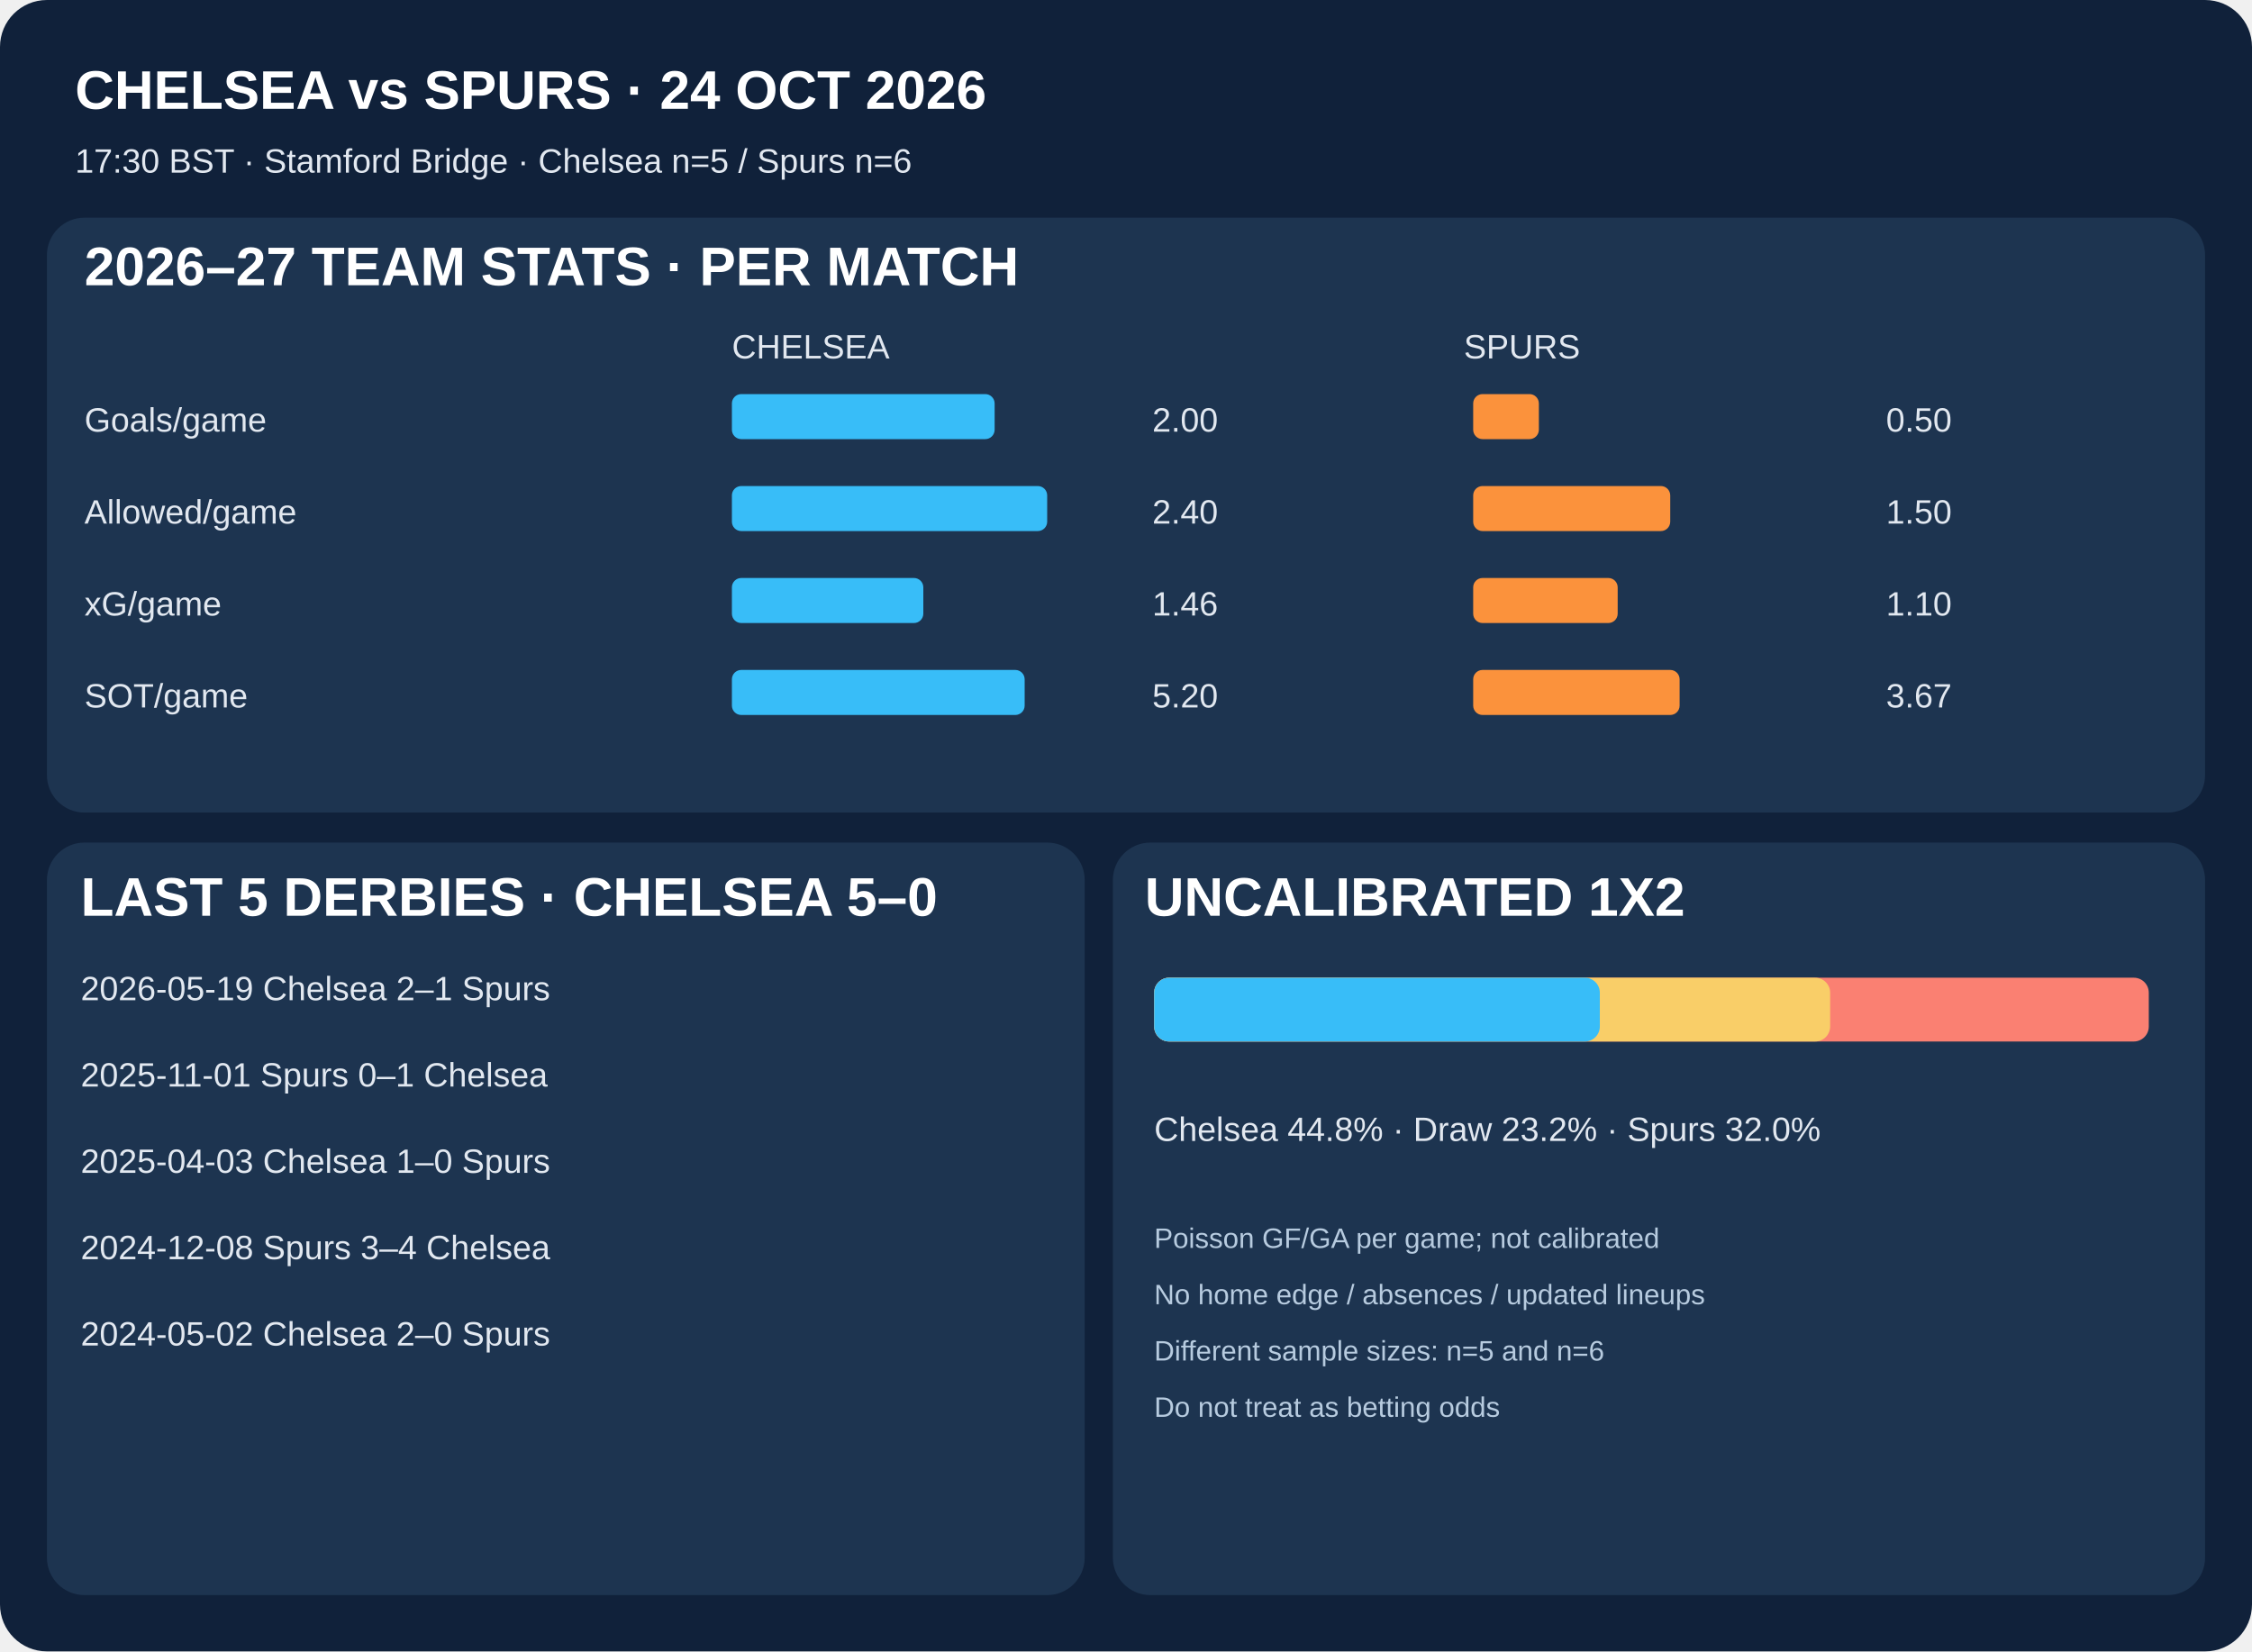
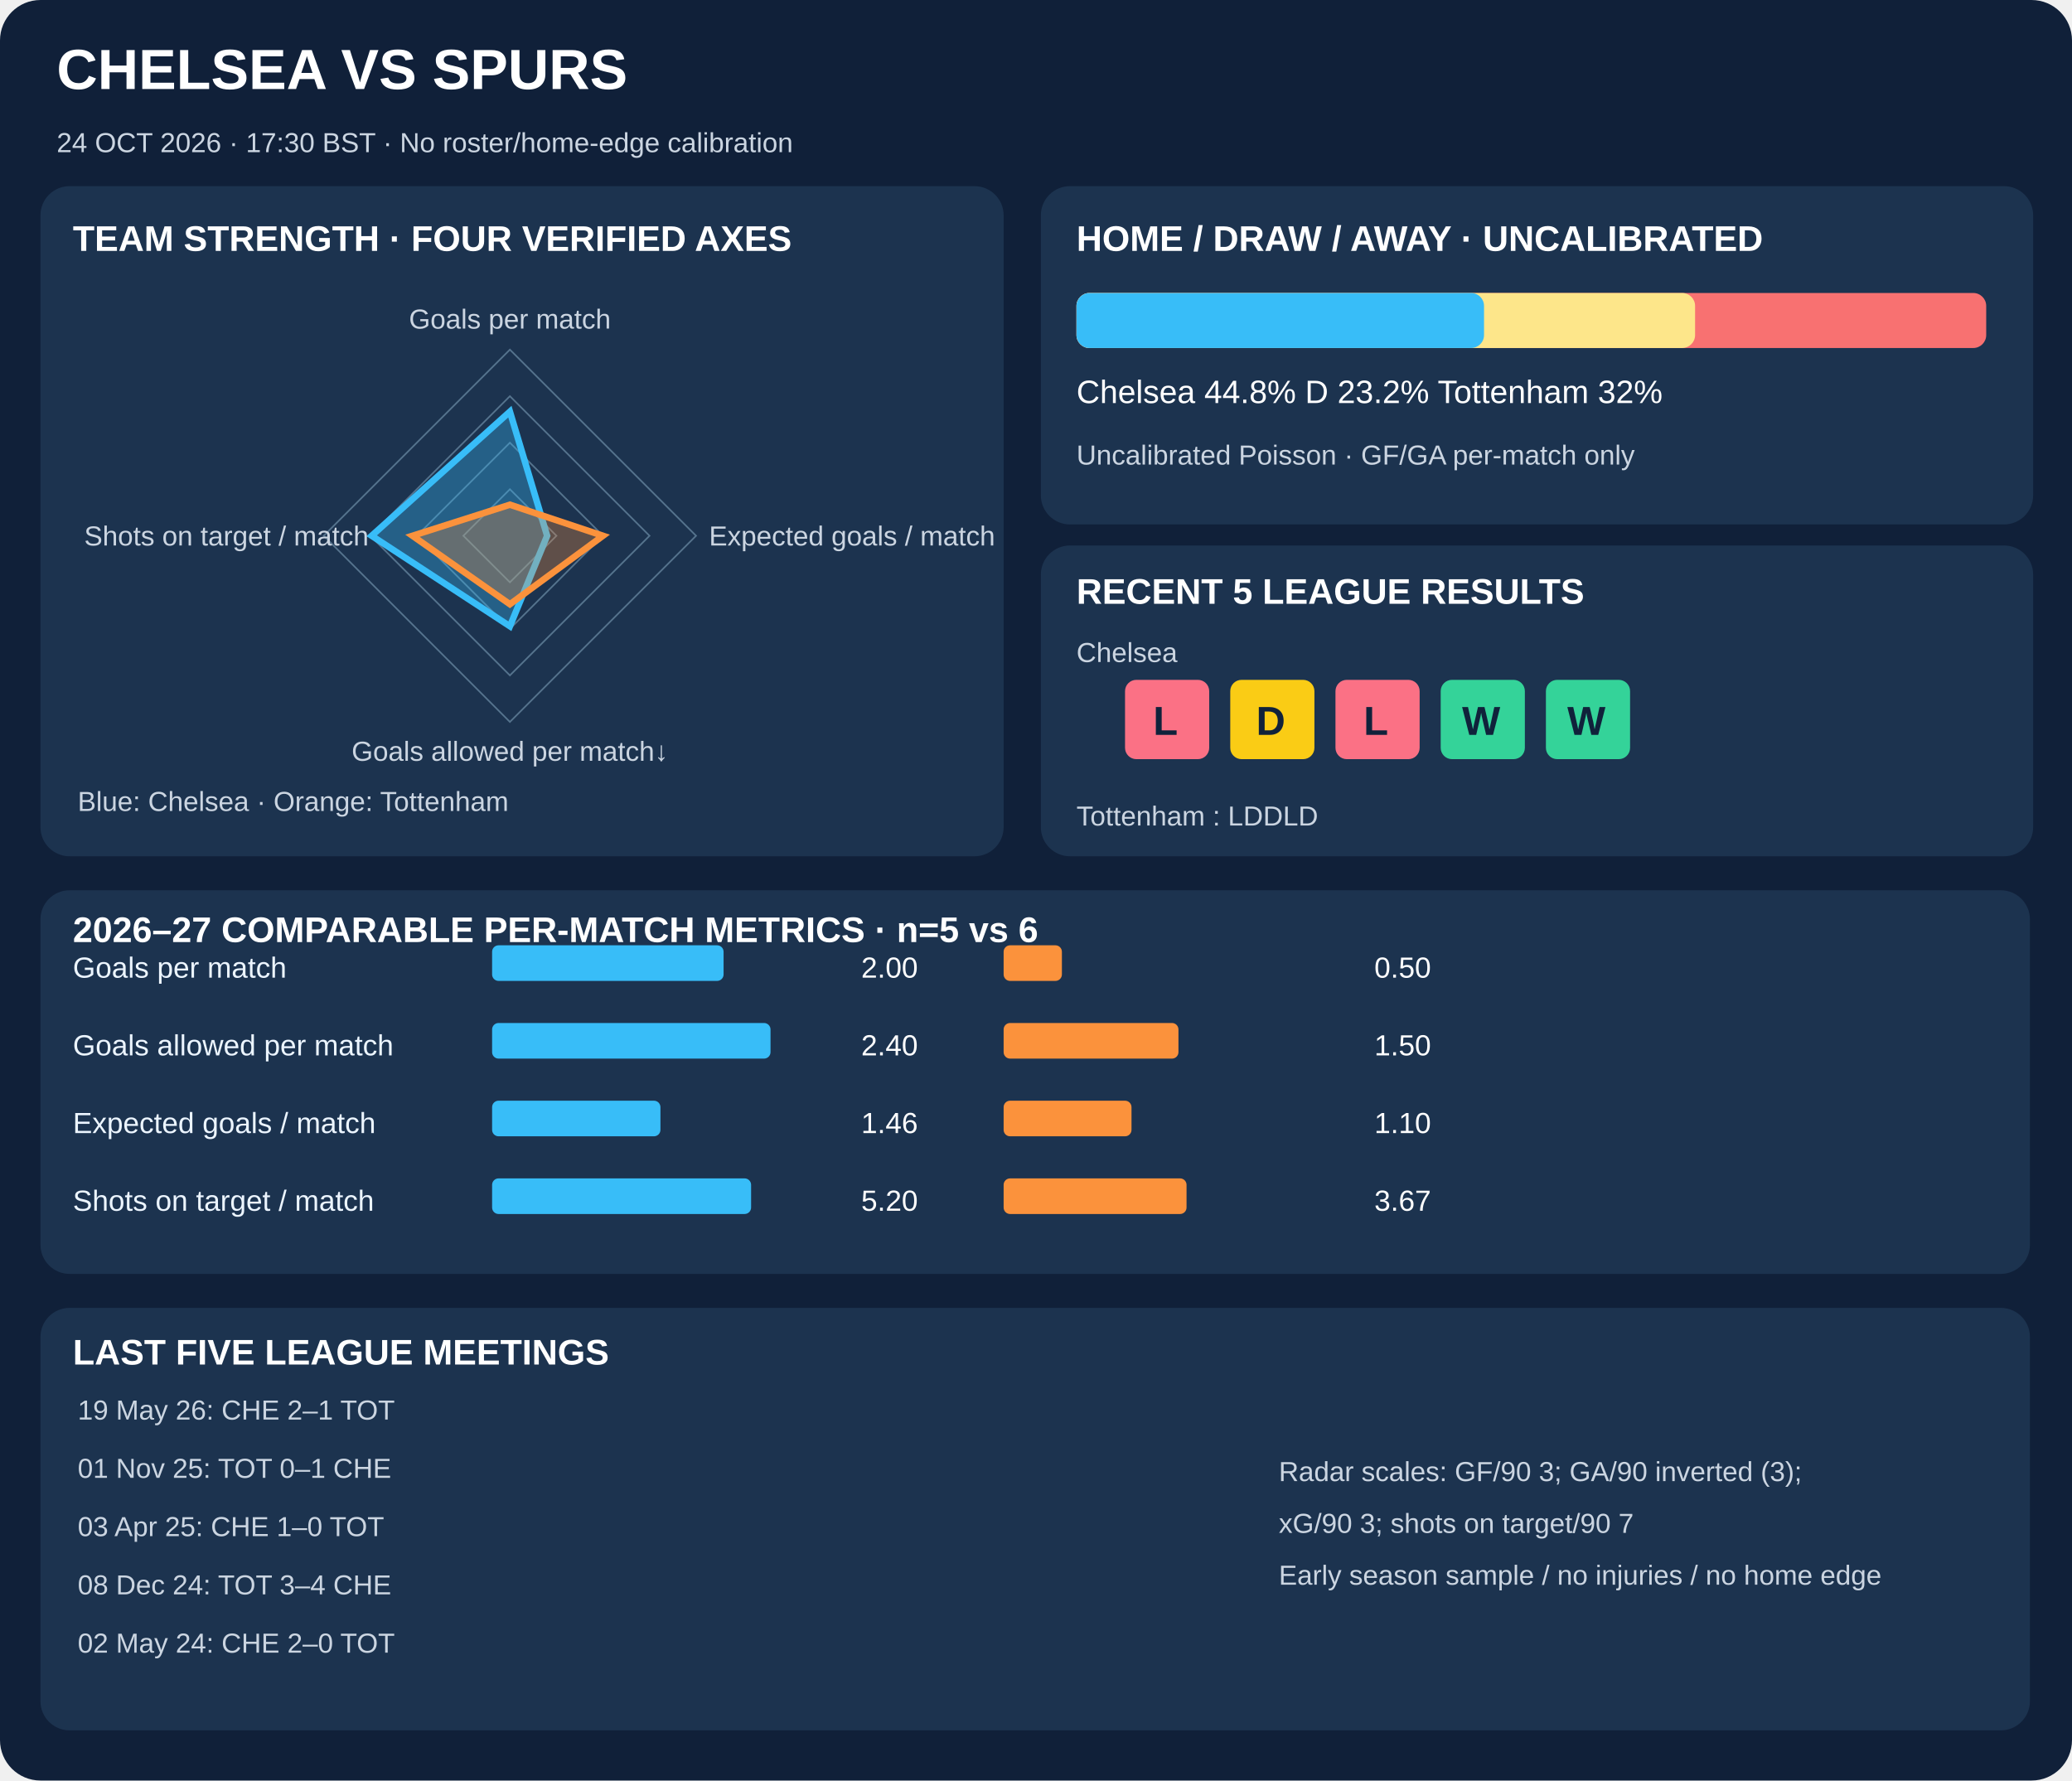
- <svg xmlns="http://www.w3.org/2000/svg" viewBox="0 0 1200 880" role="img">
-   <style>text{font-family:Arial,'Noto Sans',sans-serif}.hd{fill:#fff;font-size:29px;font-weight:700}.tx{fill:#e2e8f0;font-size:18px}.sm{fill:#b7cbdf;font-size:15px}</style>
-   <rect width="1200" height="880" rx="25" fill="#10213a" />
-   <text x="40" y="58" class="hd">CHELSEA vs SPURS · 24 OCT 2026</text>
-   <text x="40" y="92" class="tx">17:30 BST · Stamford Bridge · Chelsea n=5 / Spurs n=6</text>
-   <rect x="25" y="116" width="1150" height="317" rx="20" fill="#1d3450" />
-   <text x="45" y="152" class="hd">2026–27 TEAM STATS · PER MATCH</text>
-   <text x="390" y="191" class="tx">CHELSEA</text>
-   <text x="780" y="191" class="tx">SPURS</text>
-   <text x="45" y="230" class="tx">Goals/game</text>
-   <rect x="390" y="210" width="140" height="24" rx="5" fill="#38bdf8" />
-   <text x="614" y="230" class="tx">2.00</text>
-   <rect x="785" y="210" width="35" height="24" rx="5" fill="#fb923c" />
-   <text x="1005" y="230" class="tx">0.50</text>
-   <text x="45" y="279" class="tx">Allowed/game</text>
-   <rect x="390" y="259" width="168" height="24" rx="5" fill="#38bdf8" />
-   <text x="614" y="279" class="tx">2.40</text>
-   <rect x="785" y="259" width="105" height="24" rx="5" fill="#fb923c" />
-   <text x="1005" y="279" class="tx">1.50</text>
-   <text x="45" y="328" class="tx">xG/game</text>
-   <rect x="390" y="308" width="102" height="24" rx="5" fill="#38bdf8" />
-   <text x="614" y="328" class="tx">1.46</text>
-   <rect x="785" y="308" width="77" height="24" rx="5" fill="#fb923c" />
-   <text x="1005" y="328" class="tx">1.10</text>
-   <text x="45" y="377" class="tx">SOT/game</text>
-   <rect x="390" y="357" width="156" height="24" rx="5" fill="#38bdf8" />
-   <text x="614" y="377" class="tx">5.20</text>
-   <rect x="785" y="357" width="110" height="24" rx="5" fill="#fb923c" />
-   <text x="1005" y="377" class="tx">3.67</text>
-   <rect x="25" y="449" width="553" height="401" rx="20" fill="#1d3450" />
-   <text x="43" y="488" class="hd">LAST 5 DERBIES · CHELSEA 5–0</text>
-   <text x="43" y="533" class="tx">2026-05-19 Chelsea 2–1 Spurs</text>
-   <text x="43" y="579" class="tx">2025-11-01 Spurs 0–1 Chelsea</text>
-   <text x="43" y="625" class="tx">2025-04-03 Chelsea 1–0 Spurs</text>
-   <text x="43" y="671" class="tx">2024-12-08 Spurs 3–4 Chelsea</text>
-   <text x="43" y="717" class="tx">2024-05-02 Chelsea 2–0 Spurs</text>
-   <rect x="593" y="449" width="582" height="401" rx="20" fill="#1d3450" />
-   <text x="610" y="488" class="hd">UNCALIBRATED 1X2</text>
-   <rect x="615" y="521" width="530" height="34" rx="8" fill="#fa8072" />
-   <rect x="615" y="521" width="360.217" height="34" rx="8" fill="#f9ce68" />
-   <rect x="615" y="521" width="237.487" height="34" rx="8" fill="#38bdf8" />
-   <text x="615" y="608" class="tx">Chelsea 44.8% · Draw 23.2% · Spurs 32.0%</text>
-   <text x="615" y="665" class="sm">Poisson GF/GA per game; not calibrated</text>
-   <text x="615" y="695" class="sm">No home edge / absences / updated lineups</text>
-   <text x="615" y="725" class="sm">Different sample sizes: n=5 and n=6</text>
-   <text x="615" y="755" class="sm">Do not treat as betting odds</text>
+ <svg xmlns="http://www.w3.org/2000/svg" viewBox="0 0 1280 1100" role="img">
+   <style>text{font-family:Arial,'Noto Sans',sans-serif}.title{fill:white;font-size:35px;font-weight:bold}.sec{fill:white;font-size:22px;font-weight:700}.sub{fill:#cbd5e1;font-size:17px}</style>
+   <rect width="1280" height="1100" fill="#102039" rx="25" />
+   <text x="35" y="55" class="title">CHELSEA VS SPURS</text>
+   <text x="35" y="94" class="sub">24 OCT 2026 · 17:30 BST · No roster/home-edge calibration</text>
+   <rect x="25" y="115" width="595" height="414" fill="#1c334f" rx="18" />
+   <text x="45" y="155" class="sec">TEAM STRENGTH · FOUR VERIFIED AXES</text>
+   <polygon points="315,302.25 343.75,331 315,359.75 286.25,331" stroke="#55738d" fill="none" />
+   <polygon points="315,273.5 372.5,331 315,388.5 257.5,331" stroke="#55738d" fill="none" />
+   <polygon points="315,244.75 401.25,331 315,417.25 228.75,331" stroke="#55738d" fill="none" />
+   <polygon points="315,216 430,331 315,446 200,331" stroke="#55738d" fill="none" />
+   <polygon points="315.0,254.3 338.0,331.0 315.0,386.9 229.6,331.0" fill="#38bdf8" fill-opacity=".33" stroke="#38bdf8" stroke-width="4" />
+   <polygon points="315.0,311.8 372.5,331.0 315.0,373.3 254.8,331.0" fill="#fb923c" fill-opacity=".30" stroke="#fb923c" stroke-width="4" />
+   <text x="315" y="203" text-anchor="middle" class="sub">Goals per match</text>
+   <text x="438" y="337" class="sub">Expected goals / match</text>
+   <text x="315" y="470" text-anchor="middle" class="sub">Goals allowed per match↓</text>
+   <text x="52" y="337" class="sub">Shots on target / match</text>
+   <text x="48" y="501" class="sub">Blue: Chelsea · Orange: Tottenham</text>
+   <rect x="643" y="115" width="613" height="209" fill="#1c334f" rx="18" />
+   <text x="665" y="155" class="sec">HOME / DRAW / AWAY · UNCALIBRATED</text>
+   <rect x="665" y="181" width="562" height="34" rx="8" fill="#f87171" />
+   <rect x="665" y="181" width="382.16" height="34" rx="8" fill="#fde68a" />
+   <rect x="665" y="181" width="251.776" height="34" rx="8" fill="#38bdf8" />
+   <text x="665" y="249" fill="#fff" font-size="20">Chelsea 44.8%   D 23.2%   Tottenham 32%</text>
+   <text x="665" y="287" class="sub">Uncalibrated Poisson · GF/GA per-match only</text>
+   <rect x="643" y="337" width="613" height="192" fill="#1c334f" rx="18" />
+   <text x="665" y="373" class="sec">RECENT 5 LEAGUE RESULTS</text>
+   <text x="665" y="409" class="sub">Chelsea</text>
+   <rect x="695" y="420" width="52" height="49" rx="7" fill="#fb7185" />
+   <text x="720" y="454" fill="#10223b" text-anchor="middle" font-size="25" font-weight="bold">L</text>
+   <rect x="760" y="420" width="52" height="49" rx="7" fill="#facc15" />
+   <text x="785" y="454" fill="#10223b" text-anchor="middle" font-size="25" font-weight="bold">D</text>
+   <rect x="825" y="420" width="52" height="49" rx="7" fill="#fb7185" />
+   <text x="850" y="454" fill="#10223b" text-anchor="middle" font-size="25" font-weight="bold">L</text>
+   <rect x="890" y="420" width="52" height="49" rx="7" fill="#34d399" />
+   <text x="915" y="454" fill="#10223b" text-anchor="middle" font-size="25" font-weight="bold">W</text>
+   <rect x="955" y="420" width="52" height="49" rx="7" fill="#34d399" />
+   <text x="980" y="454" fill="#10223b" text-anchor="middle" font-size="25" font-weight="bold">W</text>
+   <text x="665" y="510" class="sub">Tottenham : LDDLD</text>
+   <rect x="25" y="550" width="1229" height="237" rx="18" fill="#1c334f" />
+   <text x="45" y="582" class="sec">2026–27 COMPARABLE PER-MATCH METRICS · n=5 vs 6</text>
+   <text x="45" y="604" fill="#ecf5ff" font-size="18">Goals per match</text>
+   <rect x="304" y="584" width="143" height="22" rx="4" fill="#38bdf8" />
+   <text x="532" y="604" fill="#fff" font-size="18">2.00</text>
+   <rect x="620" y="584" width="36" height="22" rx="4" fill="#fb923c" />
+   <text x="849" y="604" fill="#fff" font-size="18">0.50</text>
+   <text x="45" y="652" fill="#ecf5ff" font-size="18">Goals allowed per match</text>
+   <rect x="304" y="632" width="172" height="22" rx="4" fill="#38bdf8" />
+   <text x="532" y="652" fill="#fff" font-size="18">2.40</text>
+   <rect x="620" y="632" width="108" height="22" rx="4" fill="#fb923c" />
+   <text x="849" y="652" fill="#fff" font-size="18">1.50</text>
+   <text x="45" y="700" fill="#ecf5ff" font-size="18">Expected goals / match</text>
+   <rect x="304" y="680" width="104" height="22" rx="4" fill="#38bdf8" />
+   <text x="532" y="700" fill="#fff" font-size="18">1.46</text>
+   <rect x="620" y="680" width="79" height="22" rx="4" fill="#fb923c" />
+   <text x="849" y="700" fill="#fff" font-size="18">1.10</text>
+   <text x="45" y="748" fill="#ecf5ff" font-size="18">Shots on target / match</text>
+   <rect x="304" y="728" width="160" height="22" rx="4" fill="#38bdf8" />
+   <text x="532" y="748" fill="#fff" font-size="18">5.20</text>
+   <rect x="620" y="728" width="113" height="22" rx="4" fill="#fb923c" />
+   <text x="849" y="748" fill="#fff" font-size="18">3.67</text>
+   <rect x="25" y="808" width="1229" height="261" rx="18" fill="#1c334f" />
+   <text x="45" y="843" class="sec">LAST FIVE LEAGUE MEETINGS</text>
+   <text x="48" y="877" class="sub">19 May 26: CHE 2–1 TOT</text>
+   <text x="48" y="913" class="sub">01 Nov 25: TOT 0–1 CHE</text>
+   <text x="48" y="949" class="sub">03 Apr 25: CHE 1–0 TOT</text>
+   <text x="48" y="985" class="sub">08 Dec 24: TOT 3–4 CHE</text>
+   <text x="48" y="1021" class="sub">02 May 24: CHE 2–0 TOT</text>
+   <text x="790" y="915" class="sub">Radar scales: GF/90 3; GA/90 inverted (3);</text>
+   <text x="790" y="947" class="sub">xG/90 3; shots on target/90 7</text>
+   <text x="790" y="979" class="sub">Early season sample / no injuries / no home edge</text>
</svg>
